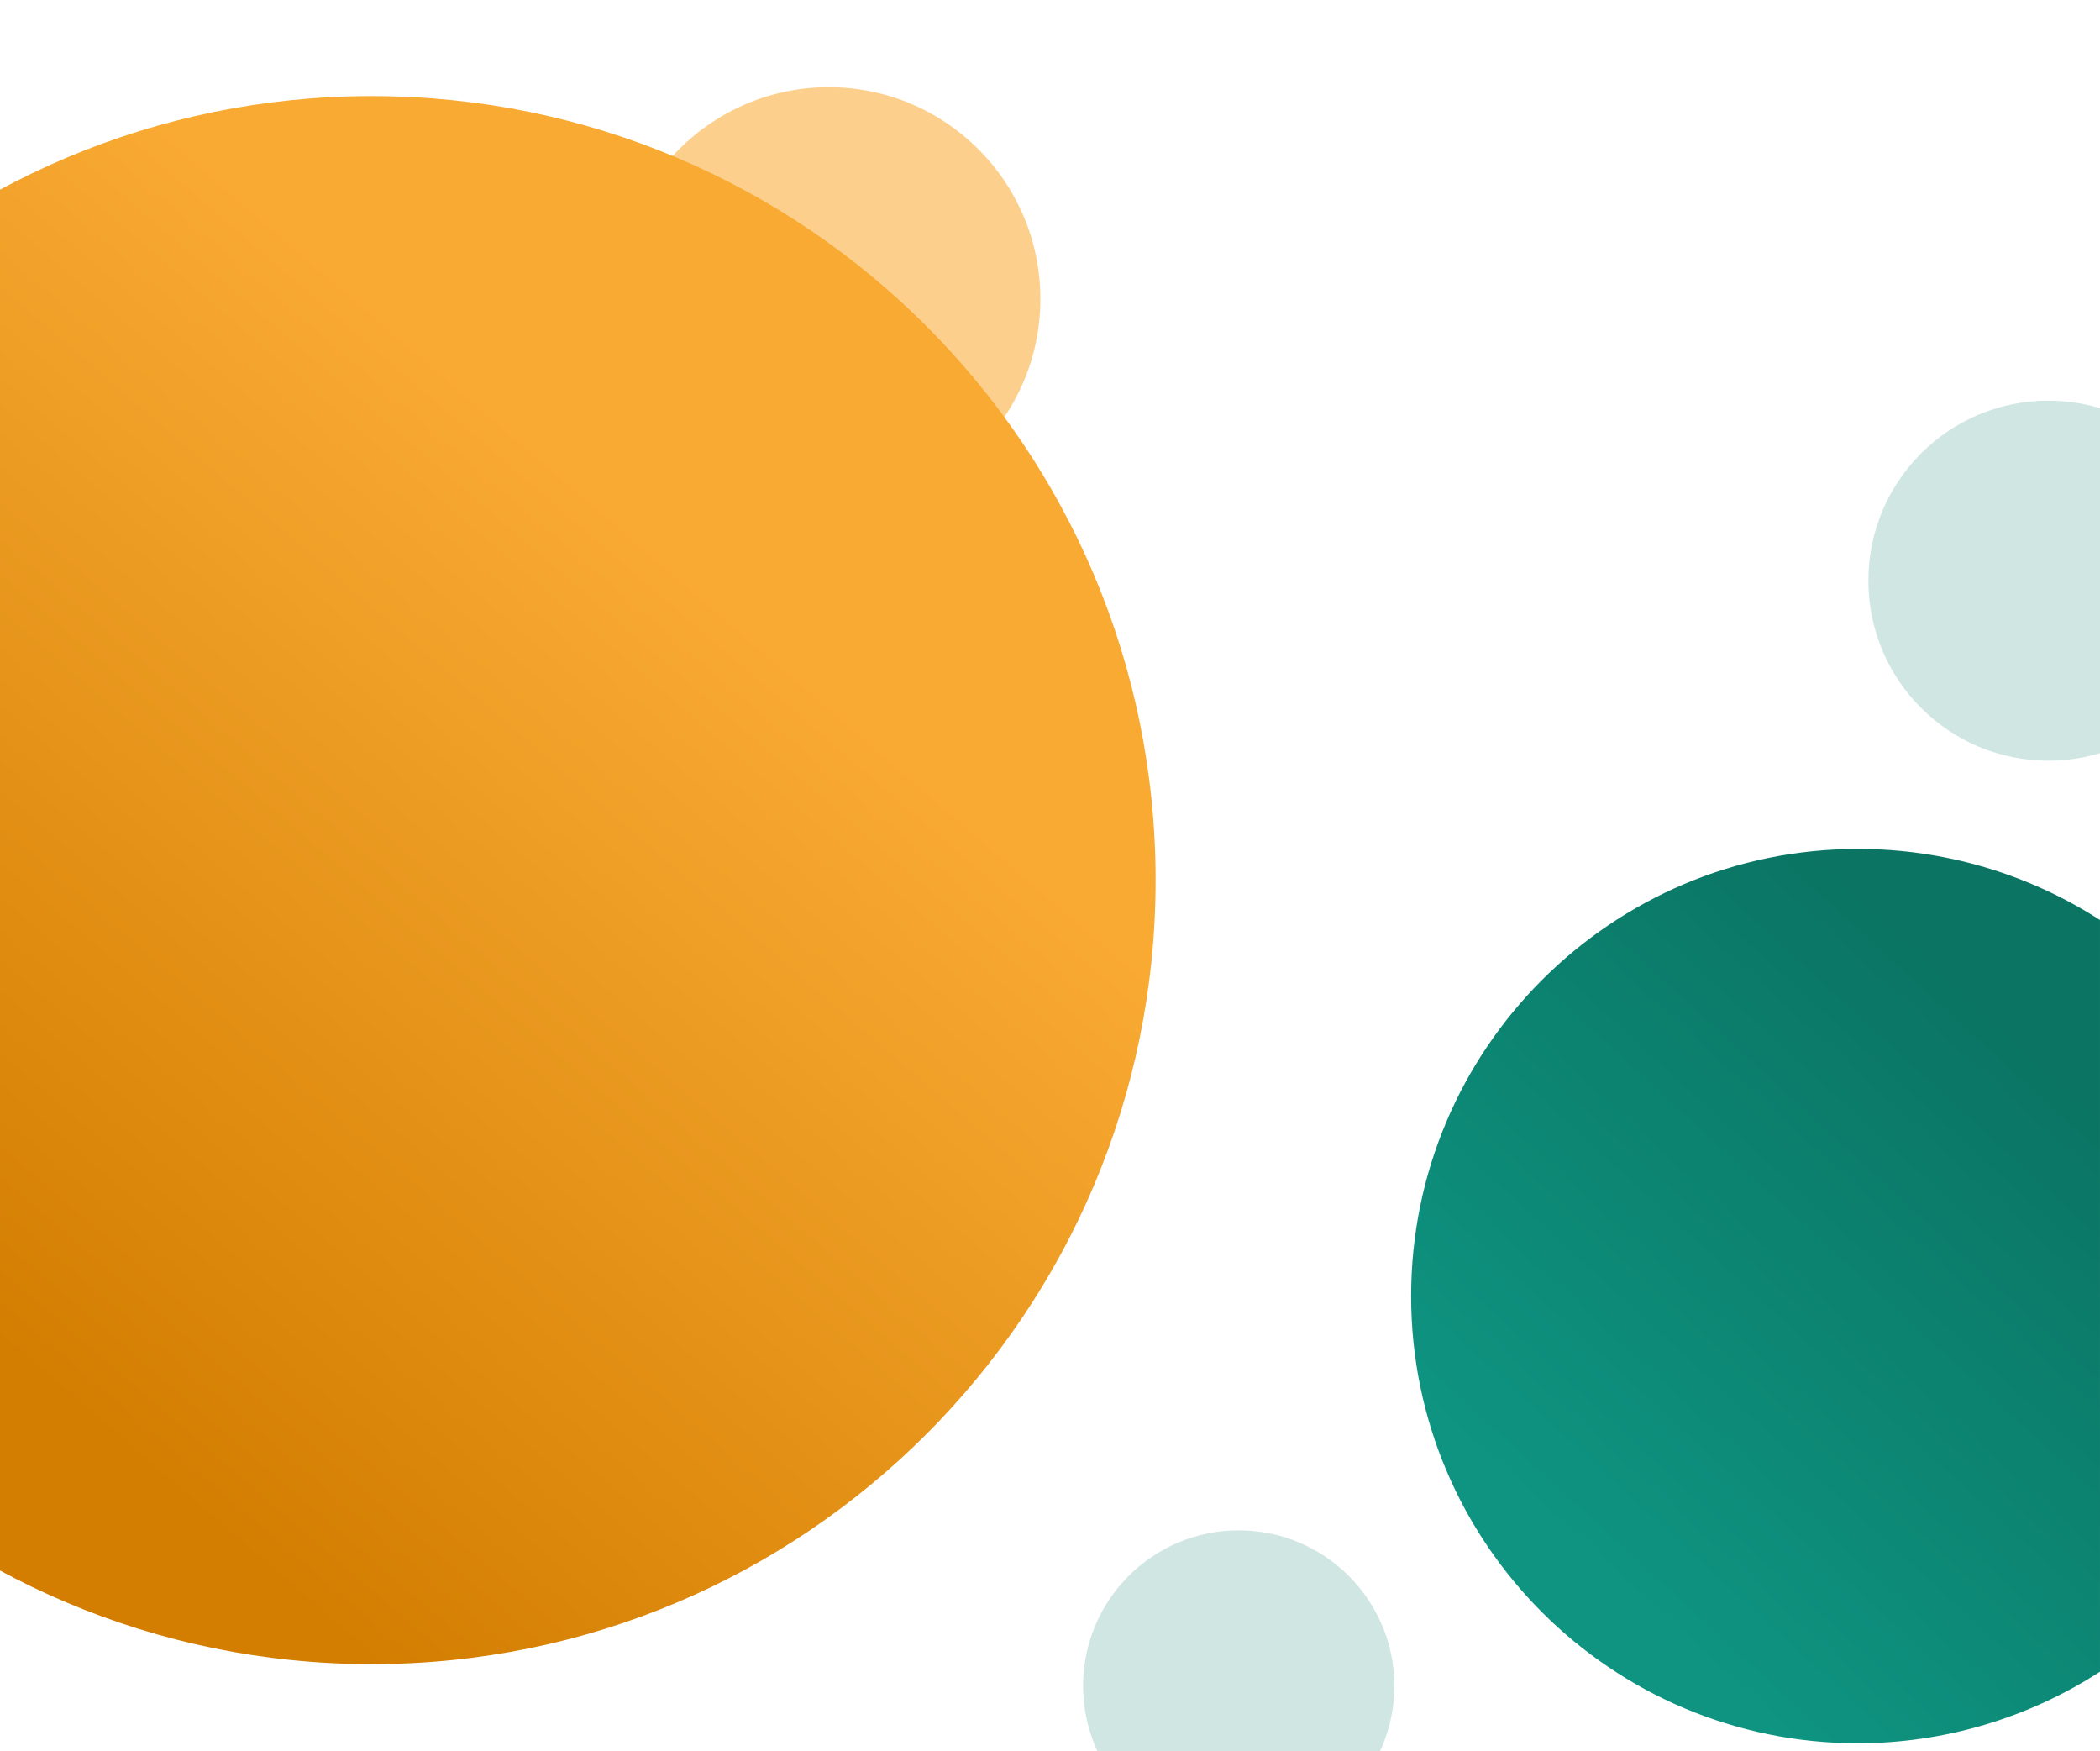
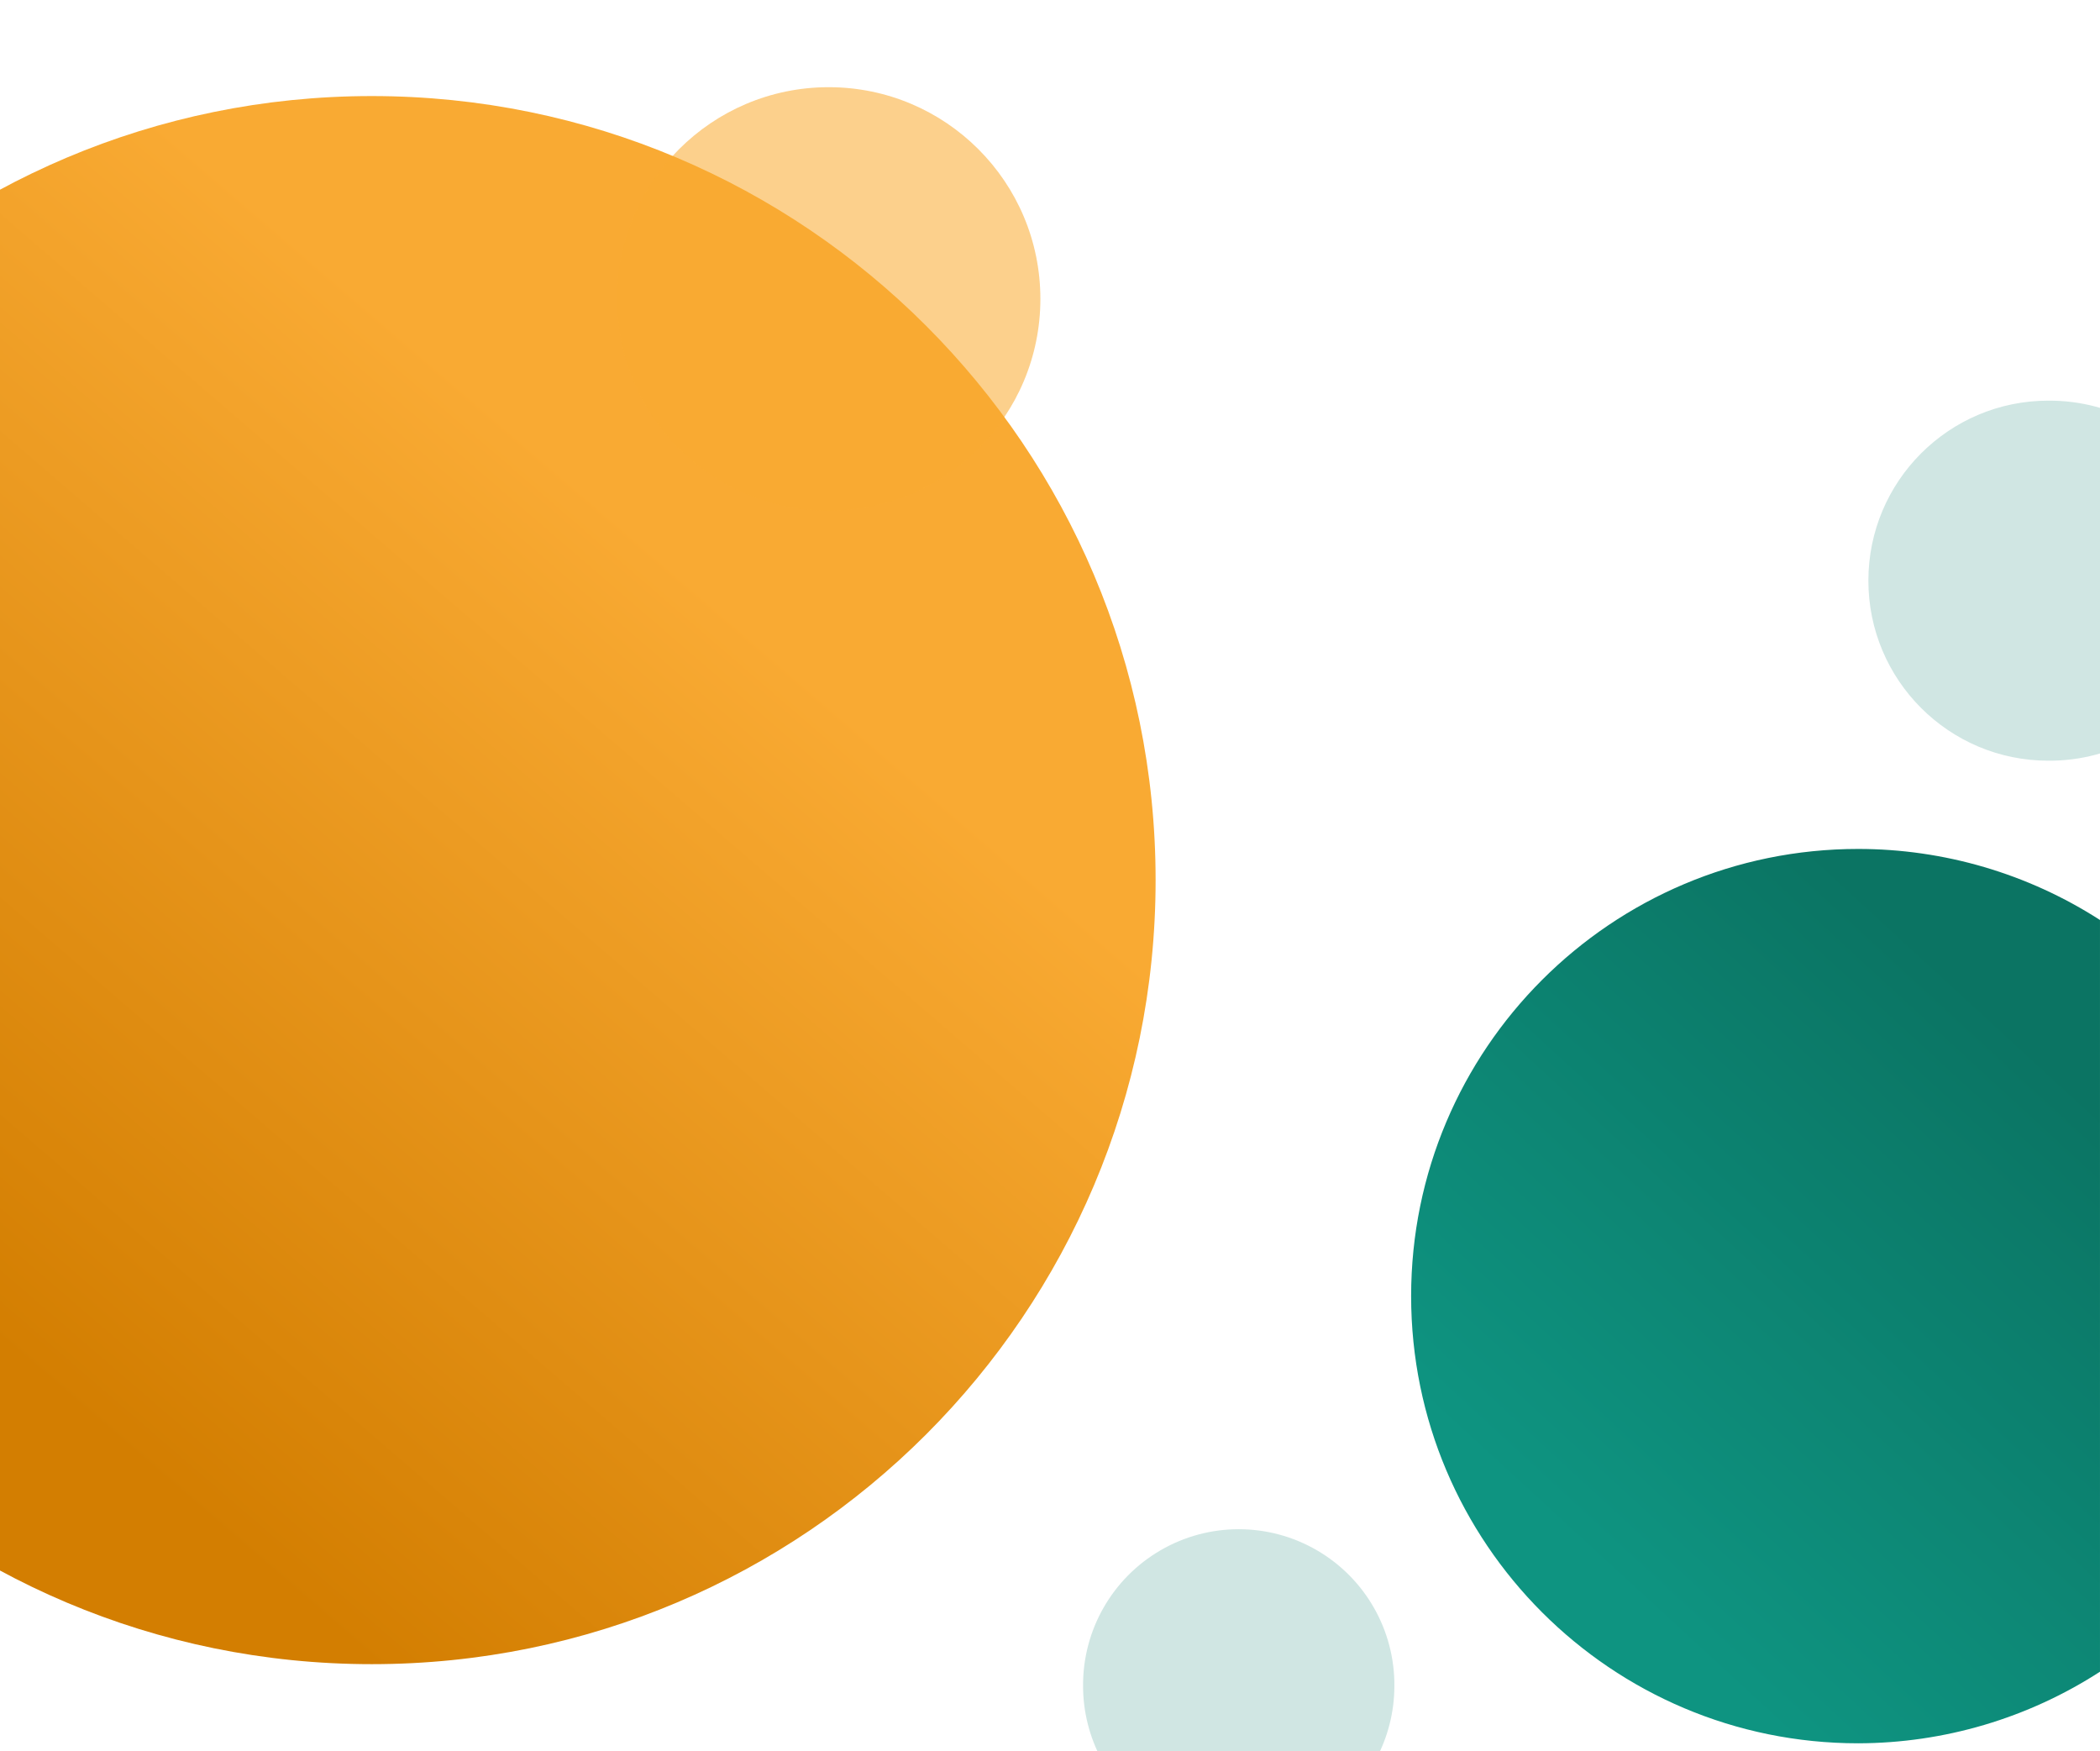
- <svg xmlns="http://www.w3.org/2000/svg" xmlns:xlink="http://www.w3.org/1999/xlink" width="960" height="800" version="1.1" viewBox="0 0 254.001 211.667" id="svg195">
-   <defs id="defs7">
-     <linearGradient id="a" x1="75.022" x2="11.888" y1="91.853" y2="165.15" gradientUnits="userSpaceOnUse" gradientTransform="matrix(0.7157132,0,0,0.7157132,12.86377,46.11527)">
-       <stop stop-color="#f9aa33" offset="0" id="stop2" style="stop-color:#f9aa33;stop-opacity:1" />
-       <stop stop-color="#d37e01" offset="1" id="stop4" />
+ <svg xmlns="http://www.w3.org/2000/svg" width="960" height="800" viewBox="0 0 254.001 211.667">
+   <defs>
+     <linearGradient id="A" x1="82.021" x2=".285" y1="68.275" y2="163.169" gradientUnits="userSpaceOnUse">
+       <stop stop-color="#f9aa33" offset="0" />
+       <stop stop-color="#d37e01" offset="1" />
    </linearGradient>
-     <linearGradient id="a-8" x1="75.022" x2="11.888" y1="91.853" y2="165.15" gradientUnits="userSpaceOnUse" gradientTransform="matrix(1.294651,0,0,1.294651,-15.10592,-50.6422)">
-       <stop stop-color="#f9aa33" offset="0" id="stop2-8" />
-       <stop stop-color="#d37e01" offset="1" id="stop4-8" />
+     <linearGradient id="B" x1="248.043" y1="128.547" x2="192.574" y2="188.899" gradientUnits="userSpaceOnUse">
+       <stop offset="0" stop-color="#0b7463" />
+       <stop offset="1" stop-color="#0e9481" />
    </linearGradient>
-     <linearGradient id="linearGradient883">
-       <stop style="stop-color:#0b7463;stop-opacity:1" offset="0" id="stop879" />
-       <stop style="stop-color:#0e9481;stop-opacity:1" offset="1" id="stop881" />
-     </linearGradient>
-     <linearGradient xlink:href="#linearGradient883" id="linearGradient2916-0" x1="1907.202" y1="1324.7" x2="1623.285" y2="1015.791" gradientUnits="userSpaceOnUse" gradientTransform="matrix(0.1953702,0,0,-0.1953702,-124.5678,387.3543)" />
  </defs>
-   <circle id="circle13" style="fill:url(#a-8);stroke-width:1.295;paint-order:normal" r="94.809" cy="106.425" cx="44.965" />
-   <circle style="opacity:1;vector-effect:none;fill:#faab32;fill-opacity:0.557;stroke:none;stroke-width:1.413;stroke-linecap:round;stroke-linejoin:miter;stroke-miterlimit:4;stroke-dasharray:none;stroke-dashoffset:0;stroke-opacity:1;paint-order:normal" id="path1113-1" cx="100.236" cy="-36.144" transform="scale(1,-1)" r="25.601" />
-   <path style="opacity:1;vector-effect:none;fill:url(#linearGradient2916-0);fill-opacity:1;stroke:none;stroke-width:0.712;stroke-linecap:round;stroke-linejoin:miter;stroke-miterlimit:4;stroke-dasharray:none;stroke-dashoffset:0;stroke-opacity:1;paint-order:normal" d="m 224.754,210.804 a 54.074,54.074 0 0 1 -54.075,-54.074 54.074,54.074 0 0 1 54.075,-54.074 54.074,54.074 0 0 1 29.246,8.593 v 90.898 a 54.074,54.074 0 0 1 -29.246,8.657 z" id="path2811-9" />
-   <path style="opacity:1;vector-effect:none;fill:#d0e6e3;fill-opacity:1;stroke:none;stroke-width:5.924;stroke-linecap:round;stroke-linejoin:miter;stroke-miterlimit:4;stroke-dasharray:none;stroke-dashoffset:0;stroke-opacity:1;paint-order:normal" clip-path="none" d="m 168.654,203.879 a 18.827,18.827 0 0 0 -18.827,-18.827 18.827,18.827 0 0 0 -18.826,18.827 18.827,18.827 0 0 0 8.382,15.652 h 20.881 a 18.827,18.827 0 0 0 8.39,-15.652 z" id="rect2981-3" />
-   <path style="opacity:1;vector-effect:none;fill:#d0e6e3;fill-opacity:1;stroke:none;stroke-width:5.924;stroke-linecap:round;stroke-linejoin:miter;stroke-miterlimit:4;stroke-dasharray:none;stroke-dashoffset:0;stroke-opacity:1;paint-order:normal" d="m 247.755,48.447 a 21.769,21.769 0 0 0 -21.768,21.769 21.769,21.769 0 0 0 21.768,21.769 21.769,21.769 0 0 0 21.769,-21.769 21.769,21.769 0 0 0 -21.769,-21.769 z" id="rect2981-4" />
+   <circle r="94.809" cy="106.425" cx="44.965" fill="url(#A)" paint-order="normal" />
+   <circle cx="100.236" cy="-36.144" transform="scale(1 -1)" r="25.601" fill="#faab32" fill-opacity=".557" paint-order="normal" />
+   <path d="M224.754 210.804a54.074 54.074 0 1 1 0-108.148 54.074 54.074 0 0 1 29.246 8.593v90.898a54.074 54.074 0 0 1-29.246 8.657z" fill="url(#B)" paint-order="normal" />
+   <g fill="#d0e6e3">
+     <path clip-path="none" d="M168.654 203.88a18.827 18.827 0 1 0-37.653 0 18.827 18.827 0 0 0 8.382 15.652h20.88a18.827 18.827 0 0 0 8.39-15.652z" paint-order="normal" />
+     <path d="M247.755 48.447a21.769 21.769 0 1 0 0 43.538 21.769 21.769 0 1 0 0-43.537z" paint-order="normal" />
+   </g>
</svg>
